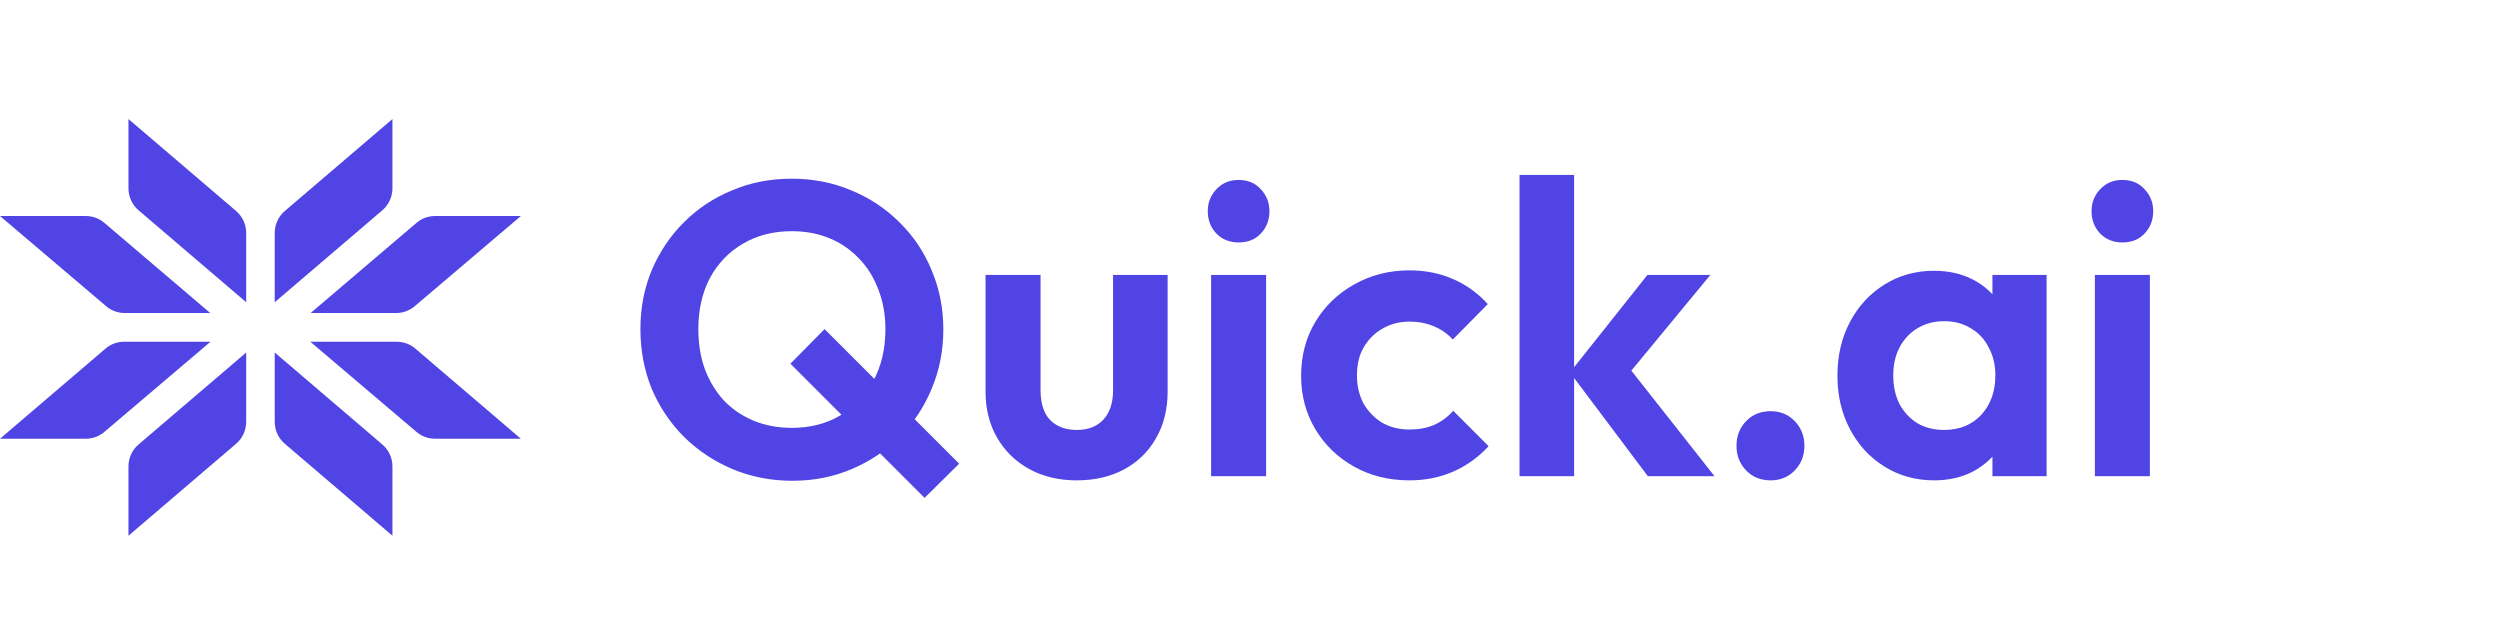
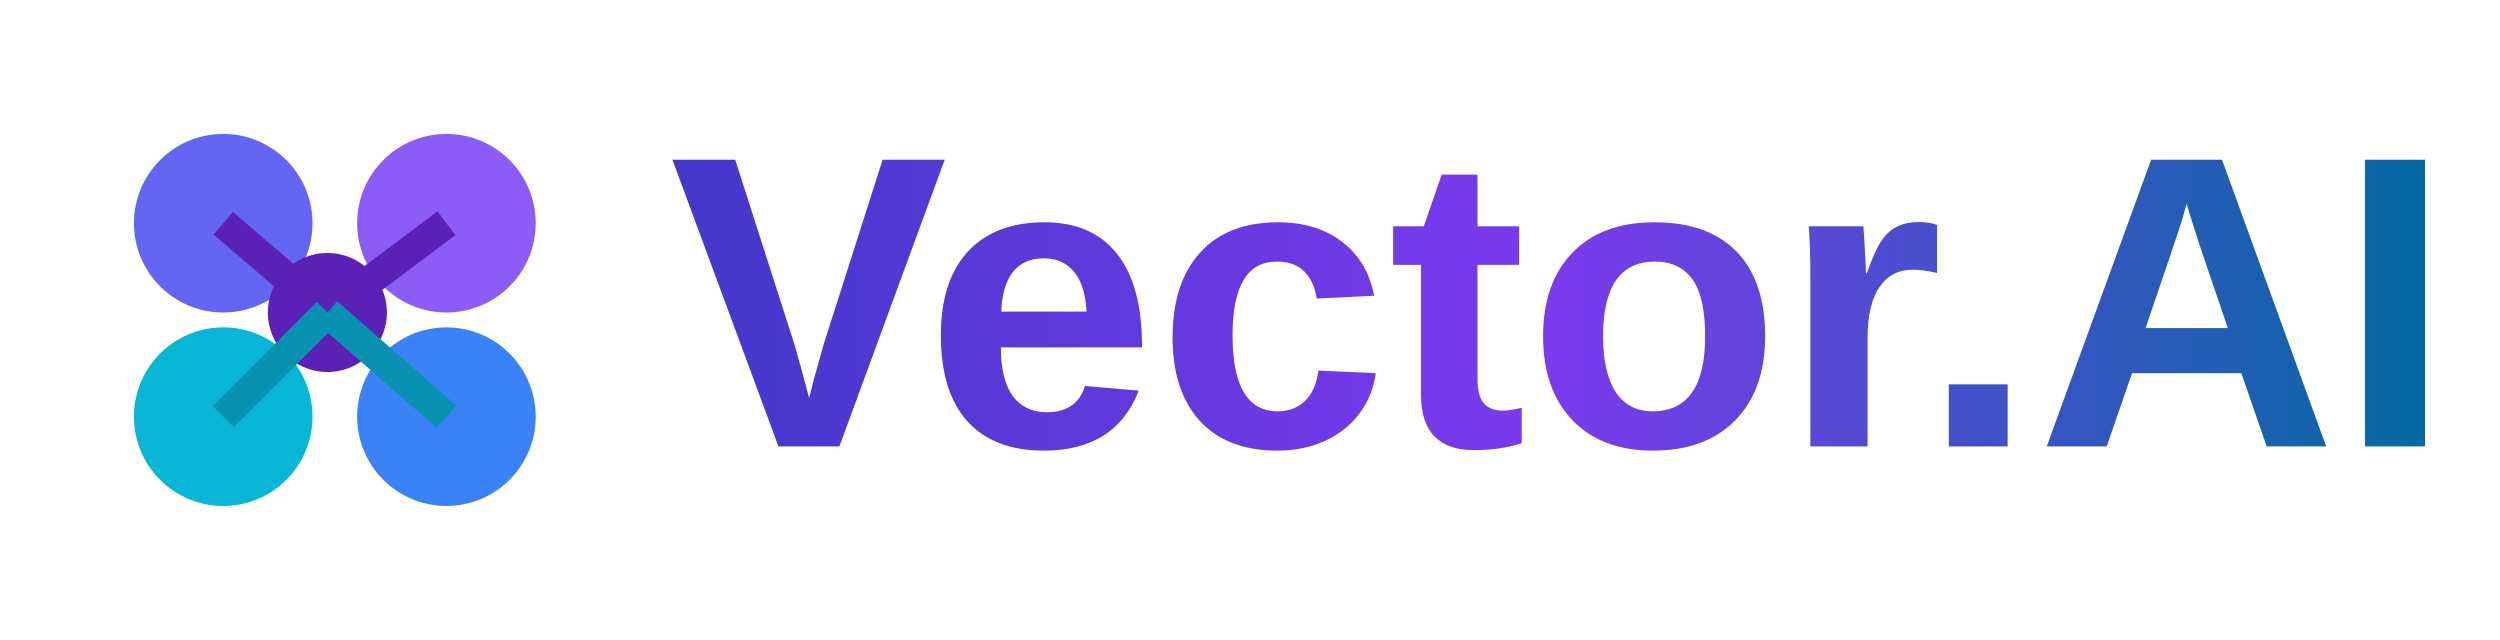
<svg xmlns="http://www.w3.org/2000/svg" width="168" height="43" viewBox="0 0 168 43" fill="none">
-   <path d="M53.256 32.308C51.819 32.308 50.475 32.047 49.224 31.524C47.992 31.001 46.909 30.283 45.976 29.368C45.043 28.435 44.315 27.352 43.792 26.12C43.288 24.869 43.036 23.535 43.036 22.116C43.036 20.697 43.288 19.381 43.792 18.168C44.315 16.936 45.033 15.863 45.948 14.948C46.881 14.015 47.964 13.296 49.196 12.792C50.428 12.269 51.763 12.008 53.2 12.008C54.637 12.008 55.972 12.269 57.204 12.792C58.436 13.296 59.519 14.015 60.452 14.948C61.385 15.863 62.104 16.936 62.608 18.168C63.131 19.4 63.392 20.725 63.392 22.144C63.392 23.563 63.131 24.888 62.608 26.12C62.104 27.352 61.385 28.435 60.452 29.368C59.537 30.283 58.464 31.001 57.232 31.524C56 32.047 54.675 32.308 53.256 32.308ZM62.132 33.456L53.116 24.44L55.412 22.116L64.456 31.16L62.132 33.456ZM53.2 28.752C54.451 28.752 55.543 28.472 56.476 27.912C57.428 27.352 58.165 26.577 58.688 25.588C59.229 24.599 59.5 23.441 59.5 22.116C59.5 21.145 59.341 20.259 59.024 19.456C58.725 18.653 58.296 17.963 57.736 17.384C57.176 16.787 56.513 16.329 55.748 16.012C54.983 15.695 54.133 15.536 53.2 15.536C51.968 15.536 50.876 15.816 49.924 16.376C48.991 16.917 48.253 17.683 47.712 18.672C47.189 19.661 46.928 20.809 46.928 22.116C46.928 23.105 47.077 24.011 47.376 24.832C47.693 25.653 48.123 26.353 48.664 26.932C49.224 27.511 49.887 27.959 50.652 28.276C51.436 28.593 52.285 28.752 53.2 28.752ZM72.361 32.28C71.166 32.28 70.102 32.028 69.169 31.524C68.254 31.02 67.535 30.32 67.013 29.424C66.49 28.528 66.229 27.492 66.229 26.316V18.476H69.925V26.232C69.925 26.792 70.018 27.277 70.205 27.688C70.391 28.08 70.671 28.379 71.045 28.584C71.418 28.789 71.857 28.892 72.361 28.892C73.126 28.892 73.723 28.659 74.153 28.192C74.582 27.725 74.797 27.072 74.797 26.232V18.476H78.465V26.316C78.465 27.511 78.203 28.556 77.681 29.452C77.177 30.348 76.458 31.048 75.525 31.552C74.61 32.037 73.555 32.28 72.361 32.28ZM81.386 32V18.476H85.082V32H81.386ZM83.234 16.292C82.636 16.292 82.142 16.096 81.75 15.704C81.358 15.293 81.162 14.789 81.162 14.192C81.162 13.613 81.358 13.119 81.75 12.708C82.142 12.297 82.636 12.092 83.234 12.092C83.85 12.092 84.344 12.297 84.718 12.708C85.11 13.119 85.306 13.613 85.306 14.192C85.306 14.789 85.11 15.293 84.718 15.704C84.344 16.096 83.85 16.292 83.234 16.292ZM94.715 32.28C93.334 32.28 92.092 31.972 90.991 31.356C89.89 30.74 89.022 29.9 88.387 28.836C87.752 27.772 87.435 26.577 87.435 25.252C87.435 23.908 87.752 22.704 88.387 21.64C89.022 20.576 89.89 19.736 90.991 19.12C92.111 18.485 93.352 18.168 94.715 18.168C95.779 18.168 96.759 18.364 97.655 18.756C98.551 19.148 99.326 19.708 99.979 20.436L97.627 22.816C97.272 22.424 96.843 22.125 96.339 21.92C95.854 21.715 95.312 21.612 94.715 21.612C94.043 21.612 93.436 21.771 92.895 22.088C92.372 22.387 91.952 22.807 91.635 23.348C91.336 23.871 91.187 24.496 91.187 25.224C91.187 25.933 91.336 26.568 91.635 27.128C91.952 27.669 92.372 28.099 92.895 28.416C93.436 28.715 94.043 28.864 94.715 28.864C95.331 28.864 95.882 28.761 96.367 28.556C96.871 28.332 97.3 28.015 97.655 27.604L100.035 29.984C99.344 30.731 98.551 31.3 97.655 31.692C96.759 32.084 95.779 32.28 94.715 32.28ZM110.736 32L105.5 25.028L110.708 18.476H114.936L108.832 25.868L108.972 24.076L115.216 32H110.736ZM102.112 32V11.756H105.78V32H102.112ZM118.988 32.28C118.316 32.28 117.765 32.056 117.336 31.608C116.906 31.16 116.692 30.609 116.692 29.956C116.692 29.303 116.906 28.752 117.336 28.304C117.765 27.856 118.316 27.632 118.988 27.632C119.641 27.632 120.182 27.856 120.612 28.304C121.041 28.752 121.256 29.303 121.256 29.956C121.256 30.609 121.041 31.16 120.612 31.608C120.182 32.056 119.641 32.28 118.988 32.28ZM129.971 32.28C128.739 32.28 127.629 31.972 126.639 31.356C125.65 30.74 124.875 29.9 124.315 28.836C123.755 27.772 123.475 26.577 123.475 25.252C123.475 23.908 123.755 22.704 124.315 21.64C124.875 20.576 125.65 19.736 126.639 19.12C127.629 18.504 128.739 18.196 129.971 18.196C130.942 18.196 131.81 18.392 132.575 18.784C133.341 19.176 133.947 19.727 134.395 20.436C134.862 21.127 135.114 21.911 135.151 22.788V27.66C135.114 28.556 134.862 29.349 134.395 30.04C133.947 30.731 133.341 31.281 132.575 31.692C131.81 32.084 130.942 32.28 129.971 32.28ZM130.643 28.892C131.67 28.892 132.501 28.556 133.135 27.884C133.77 27.193 134.087 26.307 134.087 25.224C134.087 24.515 133.938 23.889 133.639 23.348C133.359 22.788 132.958 22.359 132.435 22.06C131.931 21.743 131.334 21.584 130.643 21.584C129.971 21.584 129.374 21.743 128.851 22.06C128.347 22.359 127.946 22.788 127.647 23.348C127.367 23.889 127.227 24.515 127.227 25.224C127.227 25.952 127.367 26.596 127.647 27.156C127.946 27.697 128.347 28.127 128.851 28.444C129.374 28.743 129.971 28.892 130.643 28.892ZM133.891 32V28.36L134.479 25.056L133.891 21.808V18.476H137.531V32H133.891ZM140.776 32V18.476H144.472V32H140.776ZM142.624 16.292C142.027 16.292 141.532 16.096 141.14 15.704C140.748 15.293 140.552 14.789 140.552 14.192C140.552 13.613 140.748 13.119 141.14 12.708C141.532 12.297 142.027 12.092 142.624 12.092C143.24 12.092 143.735 12.297 144.108 12.708C144.5 13.119 144.696 13.613 144.696 14.192C144.696 14.789 144.5 15.293 144.108 15.704C143.735 16.096 143.24 16.292 142.624 16.292Z" fill="#5044E5" />
-   <path d="M8.633 8L15.867 14.18C16.296 14.547 16.544 15.086 16.544 15.653V20.31L9.31 14.13C8.88 13.763 8.633 13.225 8.633 12.658V8Z" fill="#5044E5" />
-   <path d="M8.633 36L15.867 29.82C16.296 29.453 16.544 28.914 16.544 28.347V23.689L9.31 29.87C8.88 30.237 8.633 30.775 8.633 31.342V36Z" fill="#5044E5" />
-   <path d="M0 14.517L7.136 20.579C7.482 20.873 7.92 21.034 8.372 21.034H14.127L7.009 14.973C6.663 14.678 6.224 14.517 5.77 14.517H0Z" fill="#5044E5" />
-   <path d="M0 29.482L7.092 23.424C7.438 23.127 7.878 22.965 8.332 22.965H14.144L7.008 29.027C6.662 29.321 6.224 29.482 5.772 29.482H0Z" fill="#5044E5" />
-   <path d="M26.372 8L19.138 14.18C18.709 14.547 18.461 15.086 18.461 15.653V20.31L25.695 14.13C26.124 13.763 26.372 13.225 26.372 12.658V8Z" fill="#5044E5" />
-   <path d="M26.372 36L19.138 29.82C18.709 29.453 18.461 28.914 18.461 28.347V23.689L25.695 29.87C26.124 30.237 26.372 30.775 26.372 31.342V36Z" fill="#5044E5" />
-   <path d="M35.002 14.517L27.866 20.579C27.52 20.873 27.082 21.034 26.63 21.034H20.875L27.993 14.973C28.339 14.678 28.778 14.517 29.231 14.517H35.002Z" fill="#5044E5" />
-   <path d="M34.999 29.482L27.908 23.424C27.561 23.127 27.121 22.965 26.667 22.965H20.855L27.991 29.027C28.337 29.321 28.775 29.482 29.228 29.482H34.999Z" fill="#5044E5" />
+   <circle cx="15" cy="15" r="6" fill="#6366F1" opacity="1" />
+   <circle cx="30" cy="15" r="6" fill="#8B5CF6" opacity="1" />
+   <circle cx="15" cy="28" r="6" fill="#06B6D4" opacity="1" />
+   <circle cx="30" cy="28" r="6" fill="#3B82F6" opacity="1" />
+   <circle cx="22" cy="21" r="4" fill="#5B21B6" opacity="1" />
+   <line x1="15" y1="15" x2="22" y2="21" stroke="#5B21B6" stroke-width="2" opacity="1" />
+   <line x1="30" y1="15" x2="22" y2="21" stroke="#5B21B6" stroke-width="2" opacity="1" />
+   <line x1="15" y1="28" x2="22" y2="21" stroke="#0891B2" stroke-width="2" opacity="1" />
+   <line x1="30" y1="28" x2="22" y2="21" stroke="#0891B2" stroke-width="2" opacity="1" />
+   <defs>
+     <linearGradient id="textGradient" x1="0%" y1="0%" x2="100%" y2="0%">
+       <stop offset="0%" style="stop-color:#4338CA;stop-opacity:1" />
+       <stop offset="50%" style="stop-color:#7C3AED;stop-opacity:1" />
+       <stop offset="100%" style="stop-color:#0369A1;stop-opacity:1" />
+     </linearGradient>
+   </defs>
+   <text x="45" y="30" font-family="Arial, sans-serif" font-size="28" fill="url(#textGradient)" font-weight="700">Vector.AI</text>
</svg>
